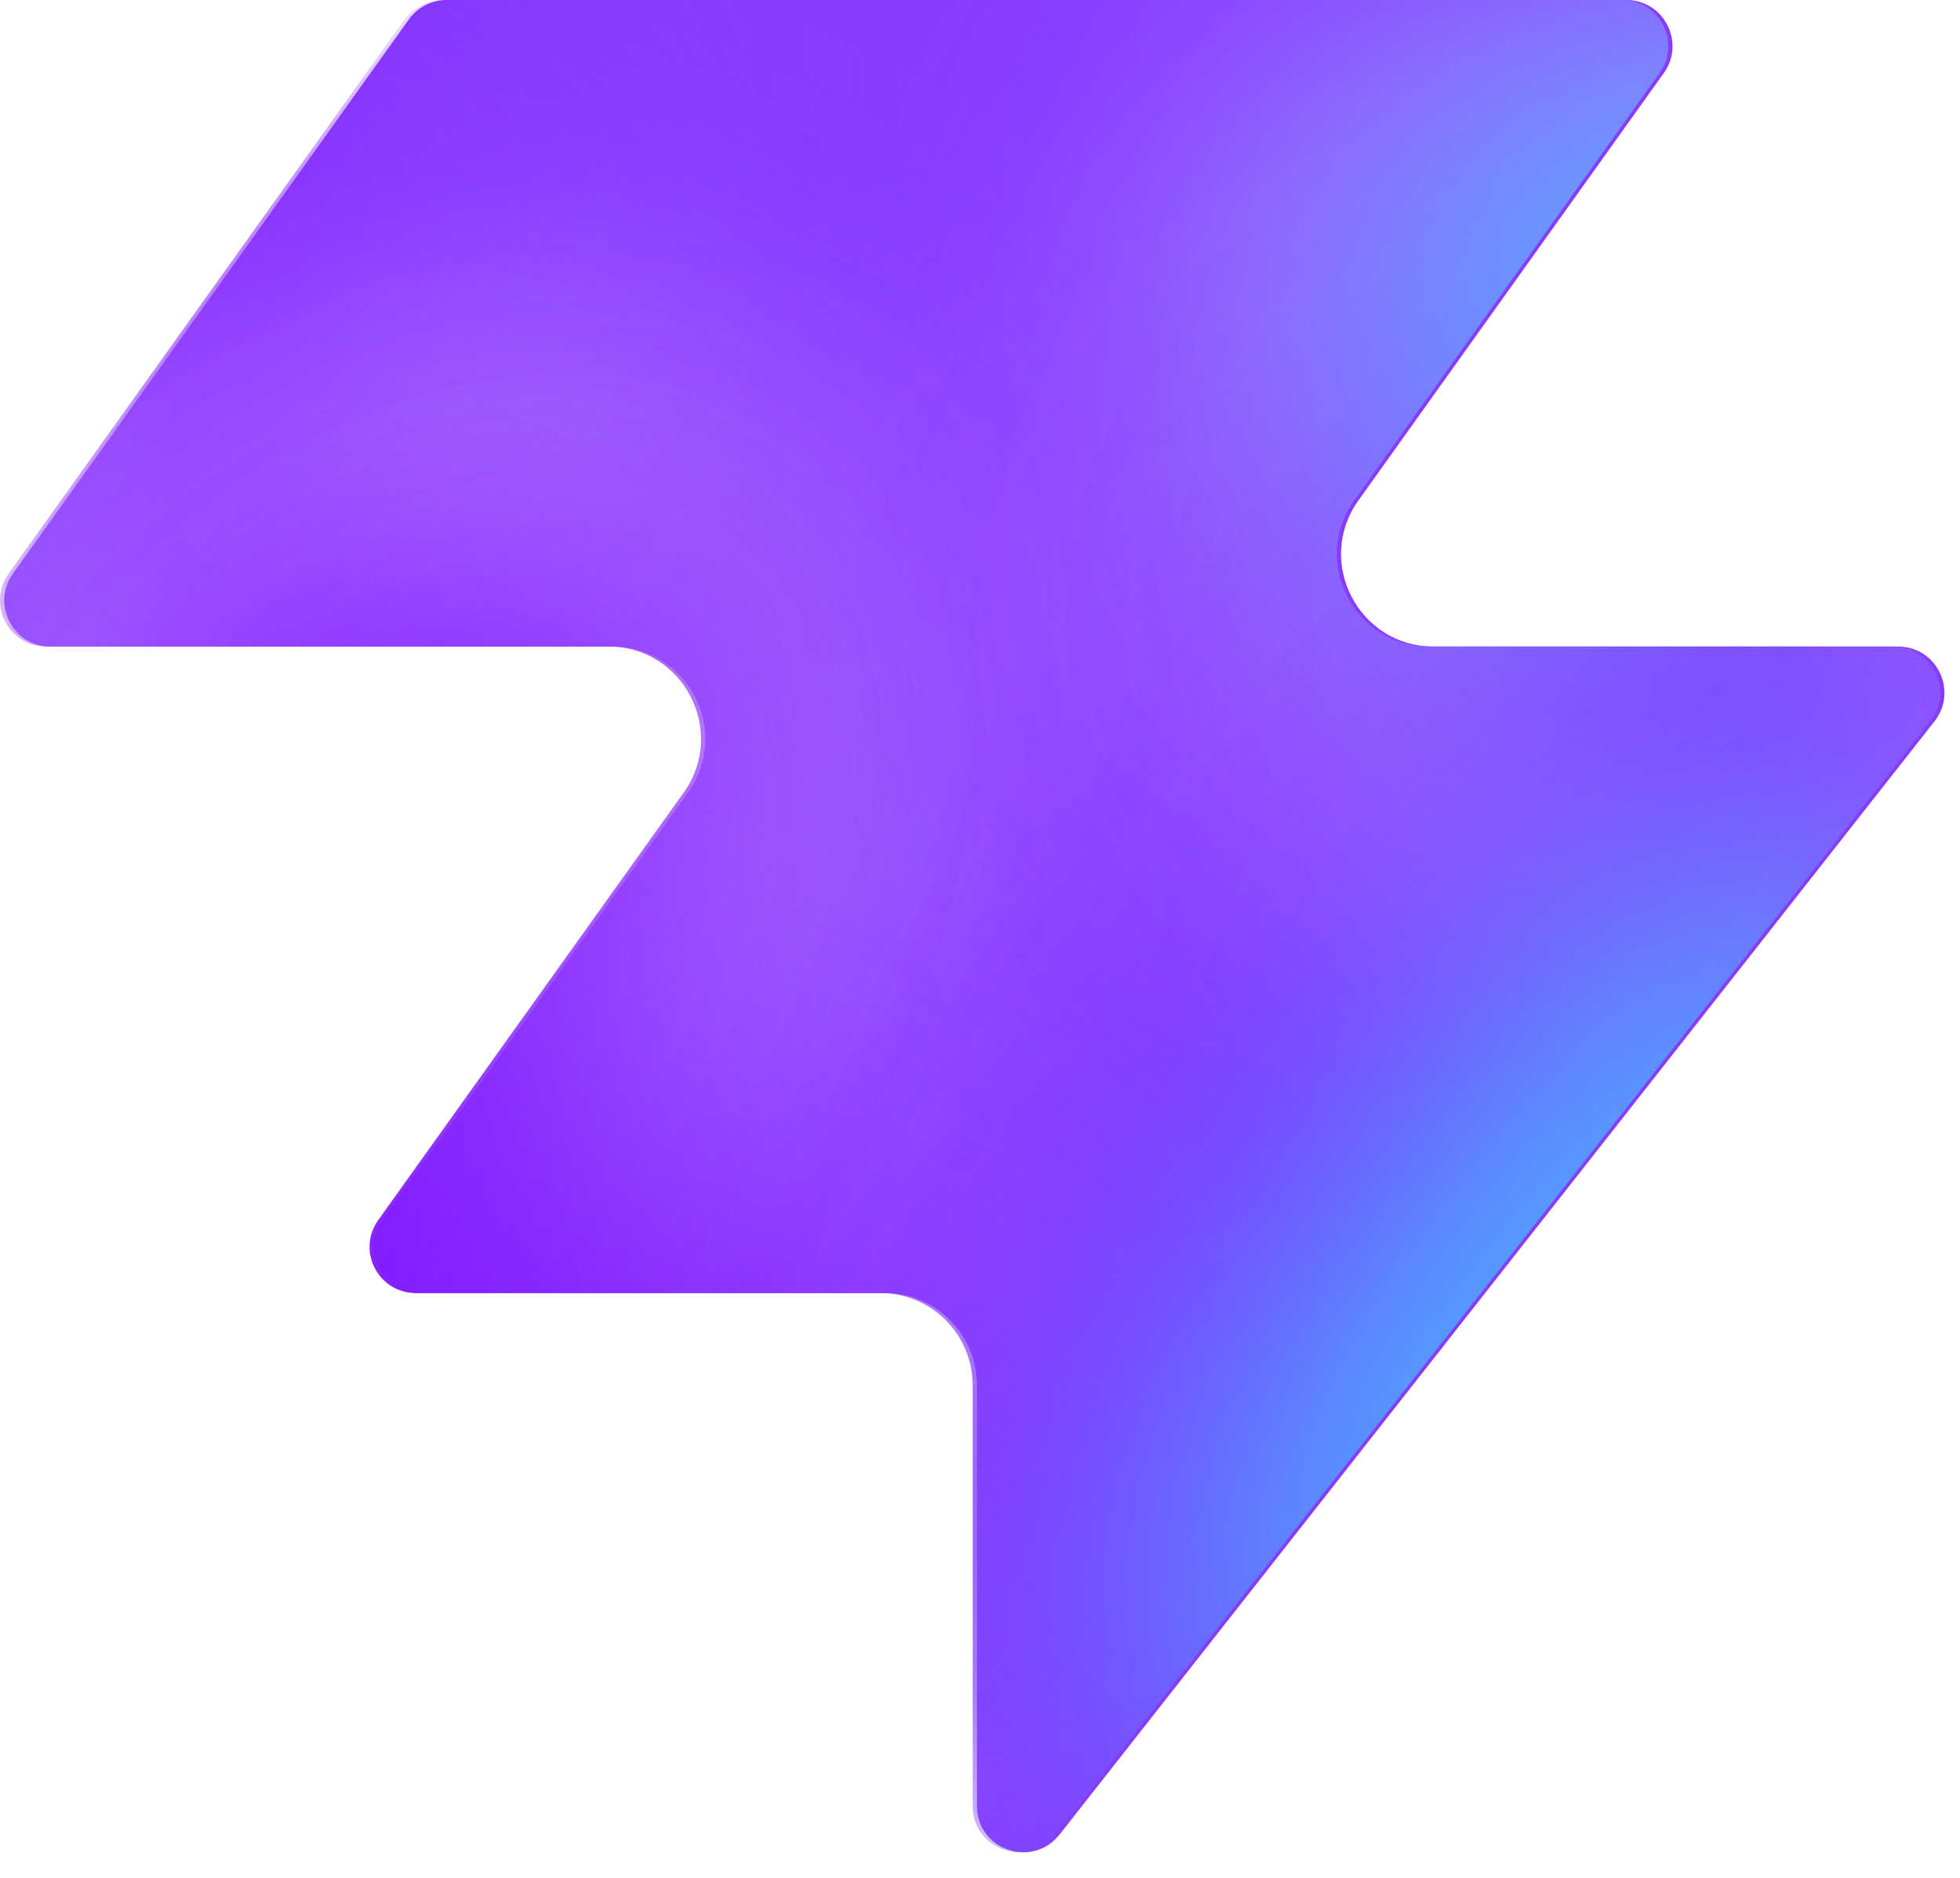
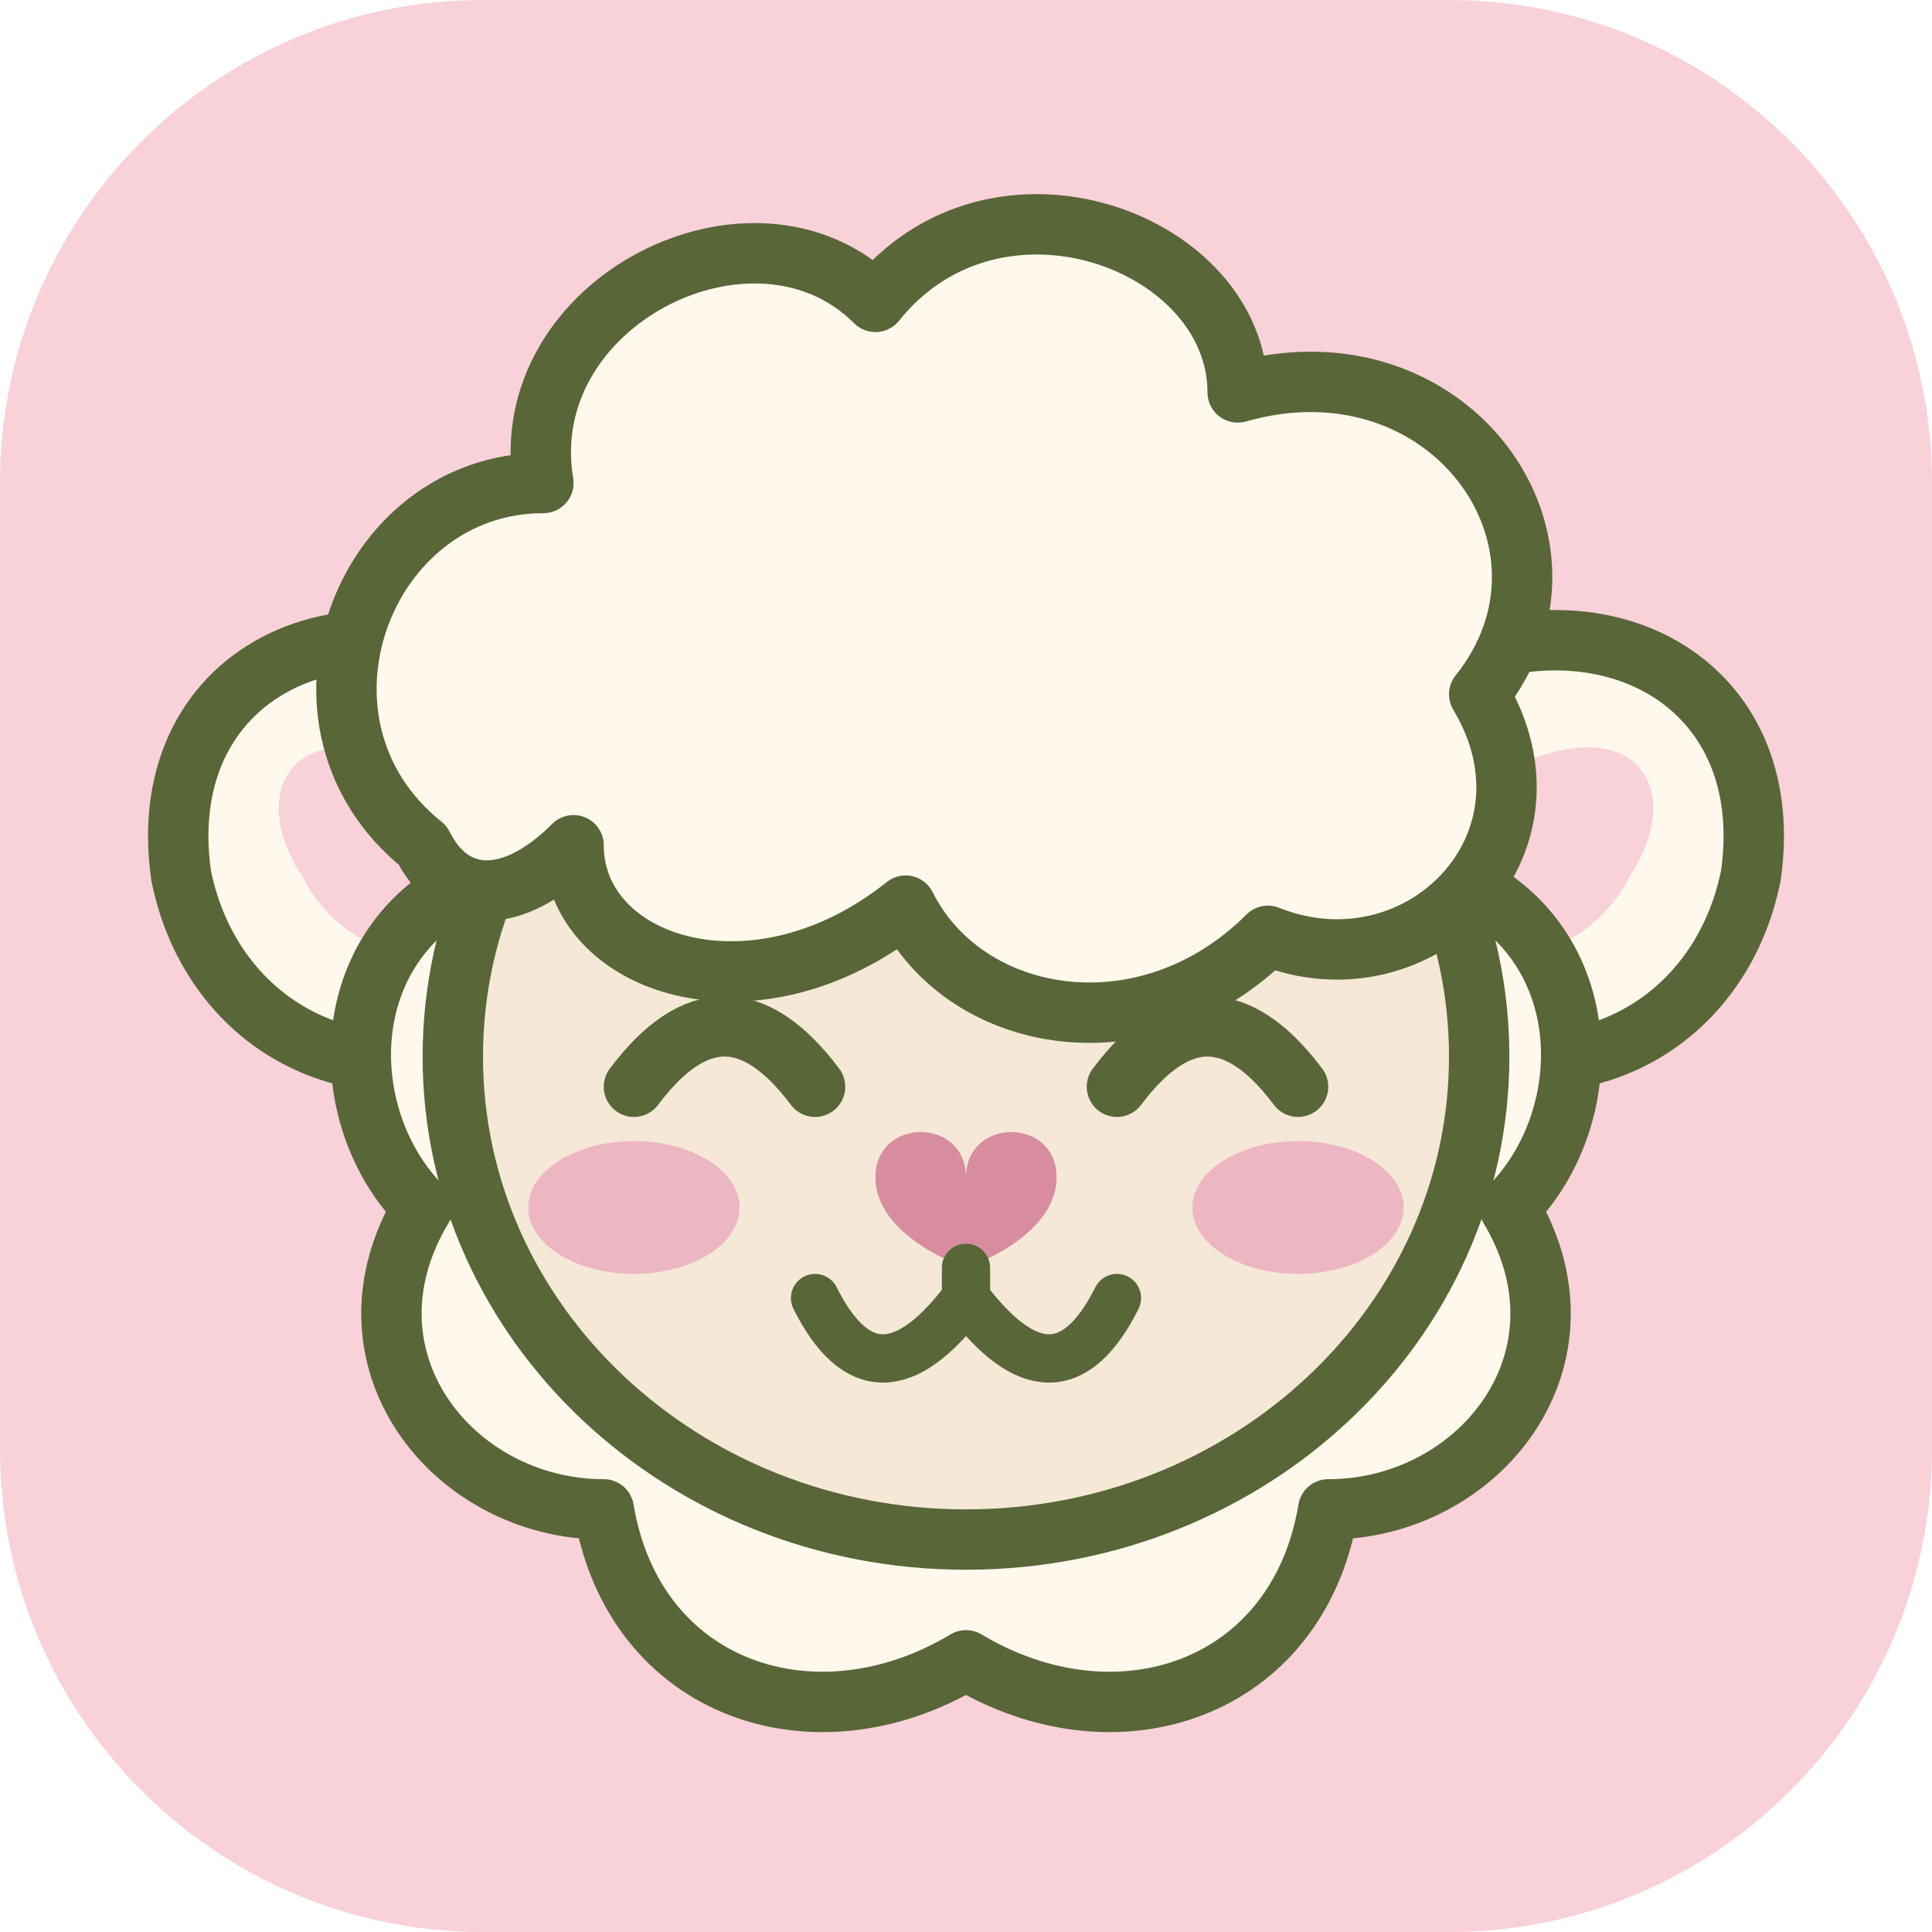
- <svg xmlns="http://www.w3.org/2000/svg" width="48" height="46" fill="none" viewBox="0 0 48 46">
-   <path fill="#863bff" d="M25.946 44.938c-.664.845-2.021.375-2.021-.698V33.937a2.26 2.26 0 0 0-2.262-2.262H10.287c-.92 0-1.456-1.04-.92-1.788l7.48-10.471c1.07-1.497 0-3.578-1.842-3.578H1.237c-.92 0-1.456-1.04-.92-1.788L10.013.474c.214-.297.556-.474.92-.474h28.894c.92 0 1.456 1.04.92 1.788l-7.48 10.471c-1.07 1.498 0 3.579 1.842 3.579h11.377c.943 0 1.473 1.088.89 1.83L25.947 44.94z" style="fill:#863bff;fill:color(display-p3 .525 .23 1);fill-opacity:1" />
-   <mask id="a" width="48" height="46" x="0" y="0" maskUnits="userSpaceOnUse" style="mask-type:alpha">
-     <path fill="#000" d="M25.842 44.938c-.664.844-2.021.375-2.021-.698V33.937a2.26 2.26 0 0 0-2.262-2.262H10.183c-.92 0-1.456-1.04-.92-1.788l7.48-10.471c1.07-1.498 0-3.579-1.842-3.579H1.133c-.92 0-1.456-1.04-.92-1.787L9.91.473c.214-.297.556-.474.92-.474h28.894c.92 0 1.456 1.04.92 1.788l-7.48 10.471c-1.07 1.498 0 3.578 1.842 3.578h11.377c.943 0 1.473 1.088.89 1.832L25.843 44.94z" style="fill:#000;fill-opacity:1" />
-   </mask>
-   <g mask="url(#a)">
-     <g filter="url(#b)">
-       <ellipse cx="5.508" cy="14.704" fill="#ede6ff" rx="5.508" ry="14.704" style="fill:#ede6ff;fill:color(display-p3 .927 .903 1);fill-opacity:1" transform="matrix(.00324 1 1 -.00324 -4.47 31.516)" />
+ <svg xmlns="http://www.w3.org/2000/svg" width="64" height="64" viewBox="0 0 64 64" role="img" aria-labelledby="title">
+   <rect width="64" height="64" rx="16" fill="#f9d1d9" />
+   <g stroke="#586638" stroke-width="2" stroke-linecap="round" stroke-linejoin="round">
+     <path fill="#fff8ec" d="M18 23C12 19 5 22 6 29c1 5 6 8 12 5m28-11c6-4 13-1 12 6-1 5-6 8-12 5" />
+     <path fill="#f9d1d9" stroke="none" d="M15 26c-5-3-7 0-5 3 1 2 3 3 6 3zm34 0c5-3 7 0 5 3-1 2-3 3-6 3z" />
+     <path fill="#fff8ec" d="M16 29c-5 2-5 8-2 11-3 5 1 10 6 10 1 6 7 8 12 5 5 3 11 1 12-5 5 0 9-5 6-10 3-3 3-9-2-11z" />
+     <ellipse cx="32" cy="35" rx="17" ry="16" fill="#f5e8d6" />
+     <path fill="#fff8ec" d="M14 28c-5-4-2-12 4-12-1-6 7-10 11-6 4-5 12-2 12 3 7-2 12 5 8 10 3 5-2 10-7 8-4 4-10 3-12-1-5 4-11 2-11-2-2 2-4 2-5 0z" />
+     <g stroke="none" fill="#edb6c3">
+       <ellipse cx="21" cy="40" rx="3.5" ry="2.2" />
+       <ellipse cx="43" cy="40" rx="3.5" ry="2.2" />
    </g>
-     <g filter="url(#c)">
-       <ellipse cx="10.399" cy="29.851" fill="#ede6ff" rx="10.399" ry="29.851" style="fill:#ede6ff;fill:color(display-p3 .927 .903 1);fill-opacity:1" transform="matrix(.00324 1 1 -.00324 -39.328 7.883)" />
-     </g>
-     <g filter="url(#d)">
-       <ellipse cx="5.508" cy="30.487" fill="#7e14ff" rx="5.508" ry="30.487" style="fill:#7e14ff;fill:color(display-p3 .492 .077 1);fill-opacity:1" transform="rotate(89.814 -25.913 -14.639)scale(1 -1)" />
-     </g>
-     <g filter="url(#e)">
-       <ellipse cx="5.508" cy="30.599" fill="#7e14ff" rx="5.508" ry="30.599" style="fill:#7e14ff;fill:color(display-p3 .492 .077 1);fill-opacity:1" transform="rotate(89.814 -32.644 -3.334)scale(1 -1)" />
-     </g>
-     <g filter="url(#f)">
-       <ellipse cx="5.508" cy="30.599" fill="#7e14ff" rx="5.508" ry="30.599" style="fill:#7e14ff;fill:color(display-p3 .492 .077 1);fill-opacity:1" transform="matrix(.00324 1 1 -.00324 -34.34 30.47)" />
-     </g>
-     <g filter="url(#g)">
-       <ellipse cx="14.072" cy="22.078" fill="#ede6ff" rx="14.072" ry="22.078" style="fill:#ede6ff;fill:color(display-p3 .927 .903 1);fill-opacity:1" transform="rotate(93.35 24.506 48.493)scale(-1 1)" />
-     </g>
-     <g filter="url(#h)">
-       <ellipse cx="3.47" cy="21.501" fill="#7e14ff" rx="3.47" ry="21.501" style="fill:#7e14ff;fill:color(display-p3 .492 .077 1);fill-opacity:1" transform="rotate(89.009 28.708 47.59)scale(-1 1)" />
-     </g>
-     <g filter="url(#i)">
-       <ellipse cx="3.47" cy="21.501" fill="#7e14ff" rx="3.47" ry="21.501" style="fill:#7e14ff;fill:color(display-p3 .492 .077 1);fill-opacity:1" transform="rotate(89.009 28.708 47.59)scale(-1 1)" />
-     </g>
-     <g filter="url(#j)">
-       <ellipse cx=".387" cy="8.972" fill="#7e14ff" rx="4.407" ry="29.108" style="fill:#7e14ff;fill:color(display-p3 .492 .077 1);fill-opacity:1" transform="rotate(39.51 .387 8.972)" />
-     </g>
-     <g filter="url(#k)">
-       <ellipse cx="47.523" cy="-6.092" fill="#7e14ff" rx="4.407" ry="29.108" style="fill:#7e14ff;fill:color(display-p3 .492 .077 1);fill-opacity:1" transform="rotate(37.892 47.523 -6.092)" />
-     </g>
-     <g filter="url(#l)">
-       <ellipse cx="41.412" cy="6.333" fill="#47bfff" rx="5.971" ry="9.665" style="fill:#47bfff;fill:color(display-p3 .28 .748 1);fill-opacity:1" transform="rotate(37.892 41.412 6.333)" />
-     </g>
-     <g filter="url(#m)">
-       <ellipse cx="-1.879" cy="38.332" fill="#7e14ff" rx="4.407" ry="29.108" style="fill:#7e14ff;fill:color(display-p3 .492 .077 1);fill-opacity:1" transform="rotate(37.892 -1.88 38.332)" />
-     </g>
-     <g filter="url(#n)">
-       <ellipse cx="-1.879" cy="38.332" fill="#7e14ff" rx="4.407" ry="29.108" style="fill:#7e14ff;fill:color(display-p3 .492 .077 1);fill-opacity:1" transform="rotate(37.892 -1.88 38.332)" />
-     </g>
-     <g filter="url(#o)">
-       <ellipse cx="35.651" cy="29.907" fill="#7e14ff" rx="4.407" ry="29.108" style="fill:#7e14ff;fill:color(display-p3 .492 .077 1);fill-opacity:1" transform="rotate(37.892 35.651 29.907)" />
-     </g>
-     <g filter="url(#p)">
-       <ellipse cx="38.418" cy="32.4" fill="#47bfff" rx="5.971" ry="15.297" style="fill:#47bfff;fill:color(display-p3 .28 .748 1);fill-opacity:1" transform="rotate(37.892 38.418 32.4)" />
-     </g>
+     <path fill="none" d="M21 36q3-4 6 0m10 0q3-4 6 0" />
+     <path fill="#d78d9f" stroke="none" d="M29 39c0-2 3-2 3 0 0-2 3-2 3 0 0 2-3 3-3 3s-3-1-3-3" />
+     <path fill="none" stroke-width="1.6" d="M32 42v1m-5 0q2 4 5 0 3 4 5 0" />
  </g>
-   <defs>
-     <filter id="b" width="60.045" height="41.654" x="-19.77" y="16.149" color-interpolation-filters="sRGB" filterUnits="userSpaceOnUse">
-       <feFlood flood-opacity="0" result="BackgroundImageFix" />
-       <feBlend in="SourceGraphic" in2="BackgroundImageFix" result="shape" />
-       <feGaussianBlur result="effect1_foregroundBlur_2002_17158" stdDeviation="7.659" />
-     </filter>
-     <filter id="c" width="90.34" height="51.437" x="-54.613" y="-7.533" color-interpolation-filters="sRGB" filterUnits="userSpaceOnUse">
-       <feFlood flood-opacity="0" result="BackgroundImageFix" />
-       <feBlend in="SourceGraphic" in2="BackgroundImageFix" result="shape" />
-       <feGaussianBlur result="effect1_foregroundBlur_2002_17158" stdDeviation="7.659" />
-     </filter>
-     <filter id="d" width="79.355" height="29.4" x="-49.64" y="2.03" color-interpolation-filters="sRGB" filterUnits="userSpaceOnUse">
-       <feFlood flood-opacity="0" result="BackgroundImageFix" />
-       <feBlend in="SourceGraphic" in2="BackgroundImageFix" result="shape" />
-       <feGaussianBlur result="effect1_foregroundBlur_2002_17158" stdDeviation="4.596" />
-     </filter>
-     <filter id="e" width="79.579" height="29.4" x="-45.045" y="20.029" color-interpolation-filters="sRGB" filterUnits="userSpaceOnUse">
-       <feFlood flood-opacity="0" result="BackgroundImageFix" />
-       <feBlend in="SourceGraphic" in2="BackgroundImageFix" result="shape" />
-       <feGaussianBlur result="effect1_foregroundBlur_2002_17158" stdDeviation="4.596" />
-     </filter>
-     <filter id="f" width="79.579" height="29.4" x="-43.513" y="21.178" color-interpolation-filters="sRGB" filterUnits="userSpaceOnUse">
-       <feFlood flood-opacity="0" result="BackgroundImageFix" />
-       <feBlend in="SourceGraphic" in2="BackgroundImageFix" result="shape" />
-       <feGaussianBlur result="effect1_foregroundBlur_2002_17158" stdDeviation="4.596" />
-     </filter>
-     <filter id="g" width="74.749" height="58.852" x="15.756" y="-17.901" color-interpolation-filters="sRGB" filterUnits="userSpaceOnUse">
-       <feFlood flood-opacity="0" result="BackgroundImageFix" />
-       <feBlend in="SourceGraphic" in2="BackgroundImageFix" result="shape" />
-       <feGaussianBlur result="effect1_foregroundBlur_2002_17158" stdDeviation="7.659" />
-     </filter>
-     <filter id="h" width="61.377" height="25.362" x="23.548" y="2.284" color-interpolation-filters="sRGB" filterUnits="userSpaceOnUse">
-       <feFlood flood-opacity="0" result="BackgroundImageFix" />
-       <feBlend in="SourceGraphic" in2="BackgroundImageFix" result="shape" />
-       <feGaussianBlur result="effect1_foregroundBlur_2002_17158" stdDeviation="4.596" />
-     </filter>
-     <filter id="i" width="61.377" height="25.362" x="23.548" y="2.284" color-interpolation-filters="sRGB" filterUnits="userSpaceOnUse">
-       <feFlood flood-opacity="0" result="BackgroundImageFix" />
-       <feBlend in="SourceGraphic" in2="BackgroundImageFix" result="shape" />
-       <feGaussianBlur result="effect1_foregroundBlur_2002_17158" stdDeviation="4.596" />
-     </filter>
-     <filter id="j" width="56.045" height="63.649" x="-27.636" y="-22.853" color-interpolation-filters="sRGB" filterUnits="userSpaceOnUse">
-       <feFlood flood-opacity="0" result="BackgroundImageFix" />
-       <feBlend in="SourceGraphic" in2="BackgroundImageFix" result="shape" />
-       <feGaussianBlur result="effect1_foregroundBlur_2002_17158" stdDeviation="4.596" />
-     </filter>
-     <filter id="k" width="54.814" height="64.646" x="20.116" y="-38.415" color-interpolation-filters="sRGB" filterUnits="userSpaceOnUse">
-       <feFlood flood-opacity="0" result="BackgroundImageFix" />
-       <feBlend in="SourceGraphic" in2="BackgroundImageFix" result="shape" />
-       <feGaussianBlur result="effect1_foregroundBlur_2002_17158" stdDeviation="4.596" />
-     </filter>
-     <filter id="l" width="33.541" height="35.313" x="24.641" y="-11.323" color-interpolation-filters="sRGB" filterUnits="userSpaceOnUse">
-       <feFlood flood-opacity="0" result="BackgroundImageFix" />
-       <feBlend in="SourceGraphic" in2="BackgroundImageFix" result="shape" />
-       <feGaussianBlur result="effect1_foregroundBlur_2002_17158" stdDeviation="4.596" />
-     </filter>
-     <filter id="m" width="54.814" height="64.646" x="-29.286" y="6.009" color-interpolation-filters="sRGB" filterUnits="userSpaceOnUse">
-       <feFlood flood-opacity="0" result="BackgroundImageFix" />
-       <feBlend in="SourceGraphic" in2="BackgroundImageFix" result="shape" />
-       <feGaussianBlur result="effect1_foregroundBlur_2002_17158" stdDeviation="4.596" />
-     </filter>
-     <filter id="n" width="54.814" height="64.646" x="-29.286" y="6.009" color-interpolation-filters="sRGB" filterUnits="userSpaceOnUse">
-       <feFlood flood-opacity="0" result="BackgroundImageFix" />
-       <feBlend in="SourceGraphic" in2="BackgroundImageFix" result="shape" />
-       <feGaussianBlur result="effect1_foregroundBlur_2002_17158" stdDeviation="4.596" />
-     </filter>
-     <filter id="o" width="54.814" height="64.646" x="8.244" y="-2.416" color-interpolation-filters="sRGB" filterUnits="userSpaceOnUse">
-       <feFlood flood-opacity="0" result="BackgroundImageFix" />
-       <feBlend in="SourceGraphic" in2="BackgroundImageFix" result="shape" />
-       <feGaussianBlur result="effect1_foregroundBlur_2002_17158" stdDeviation="4.596" />
-     </filter>
-     <filter id="p" width="39.409" height="43.623" x="18.713" y="10.588" color-interpolation-filters="sRGB" filterUnits="userSpaceOnUse">
-       <feFlood flood-opacity="0" result="BackgroundImageFix" />
-       <feBlend in="SourceGraphic" in2="BackgroundImageFix" result="shape" />
-       <feGaussianBlur result="effect1_foregroundBlur_2002_17158" stdDeviation="4.596" />
-     </filter>
-   </defs>
</svg>
